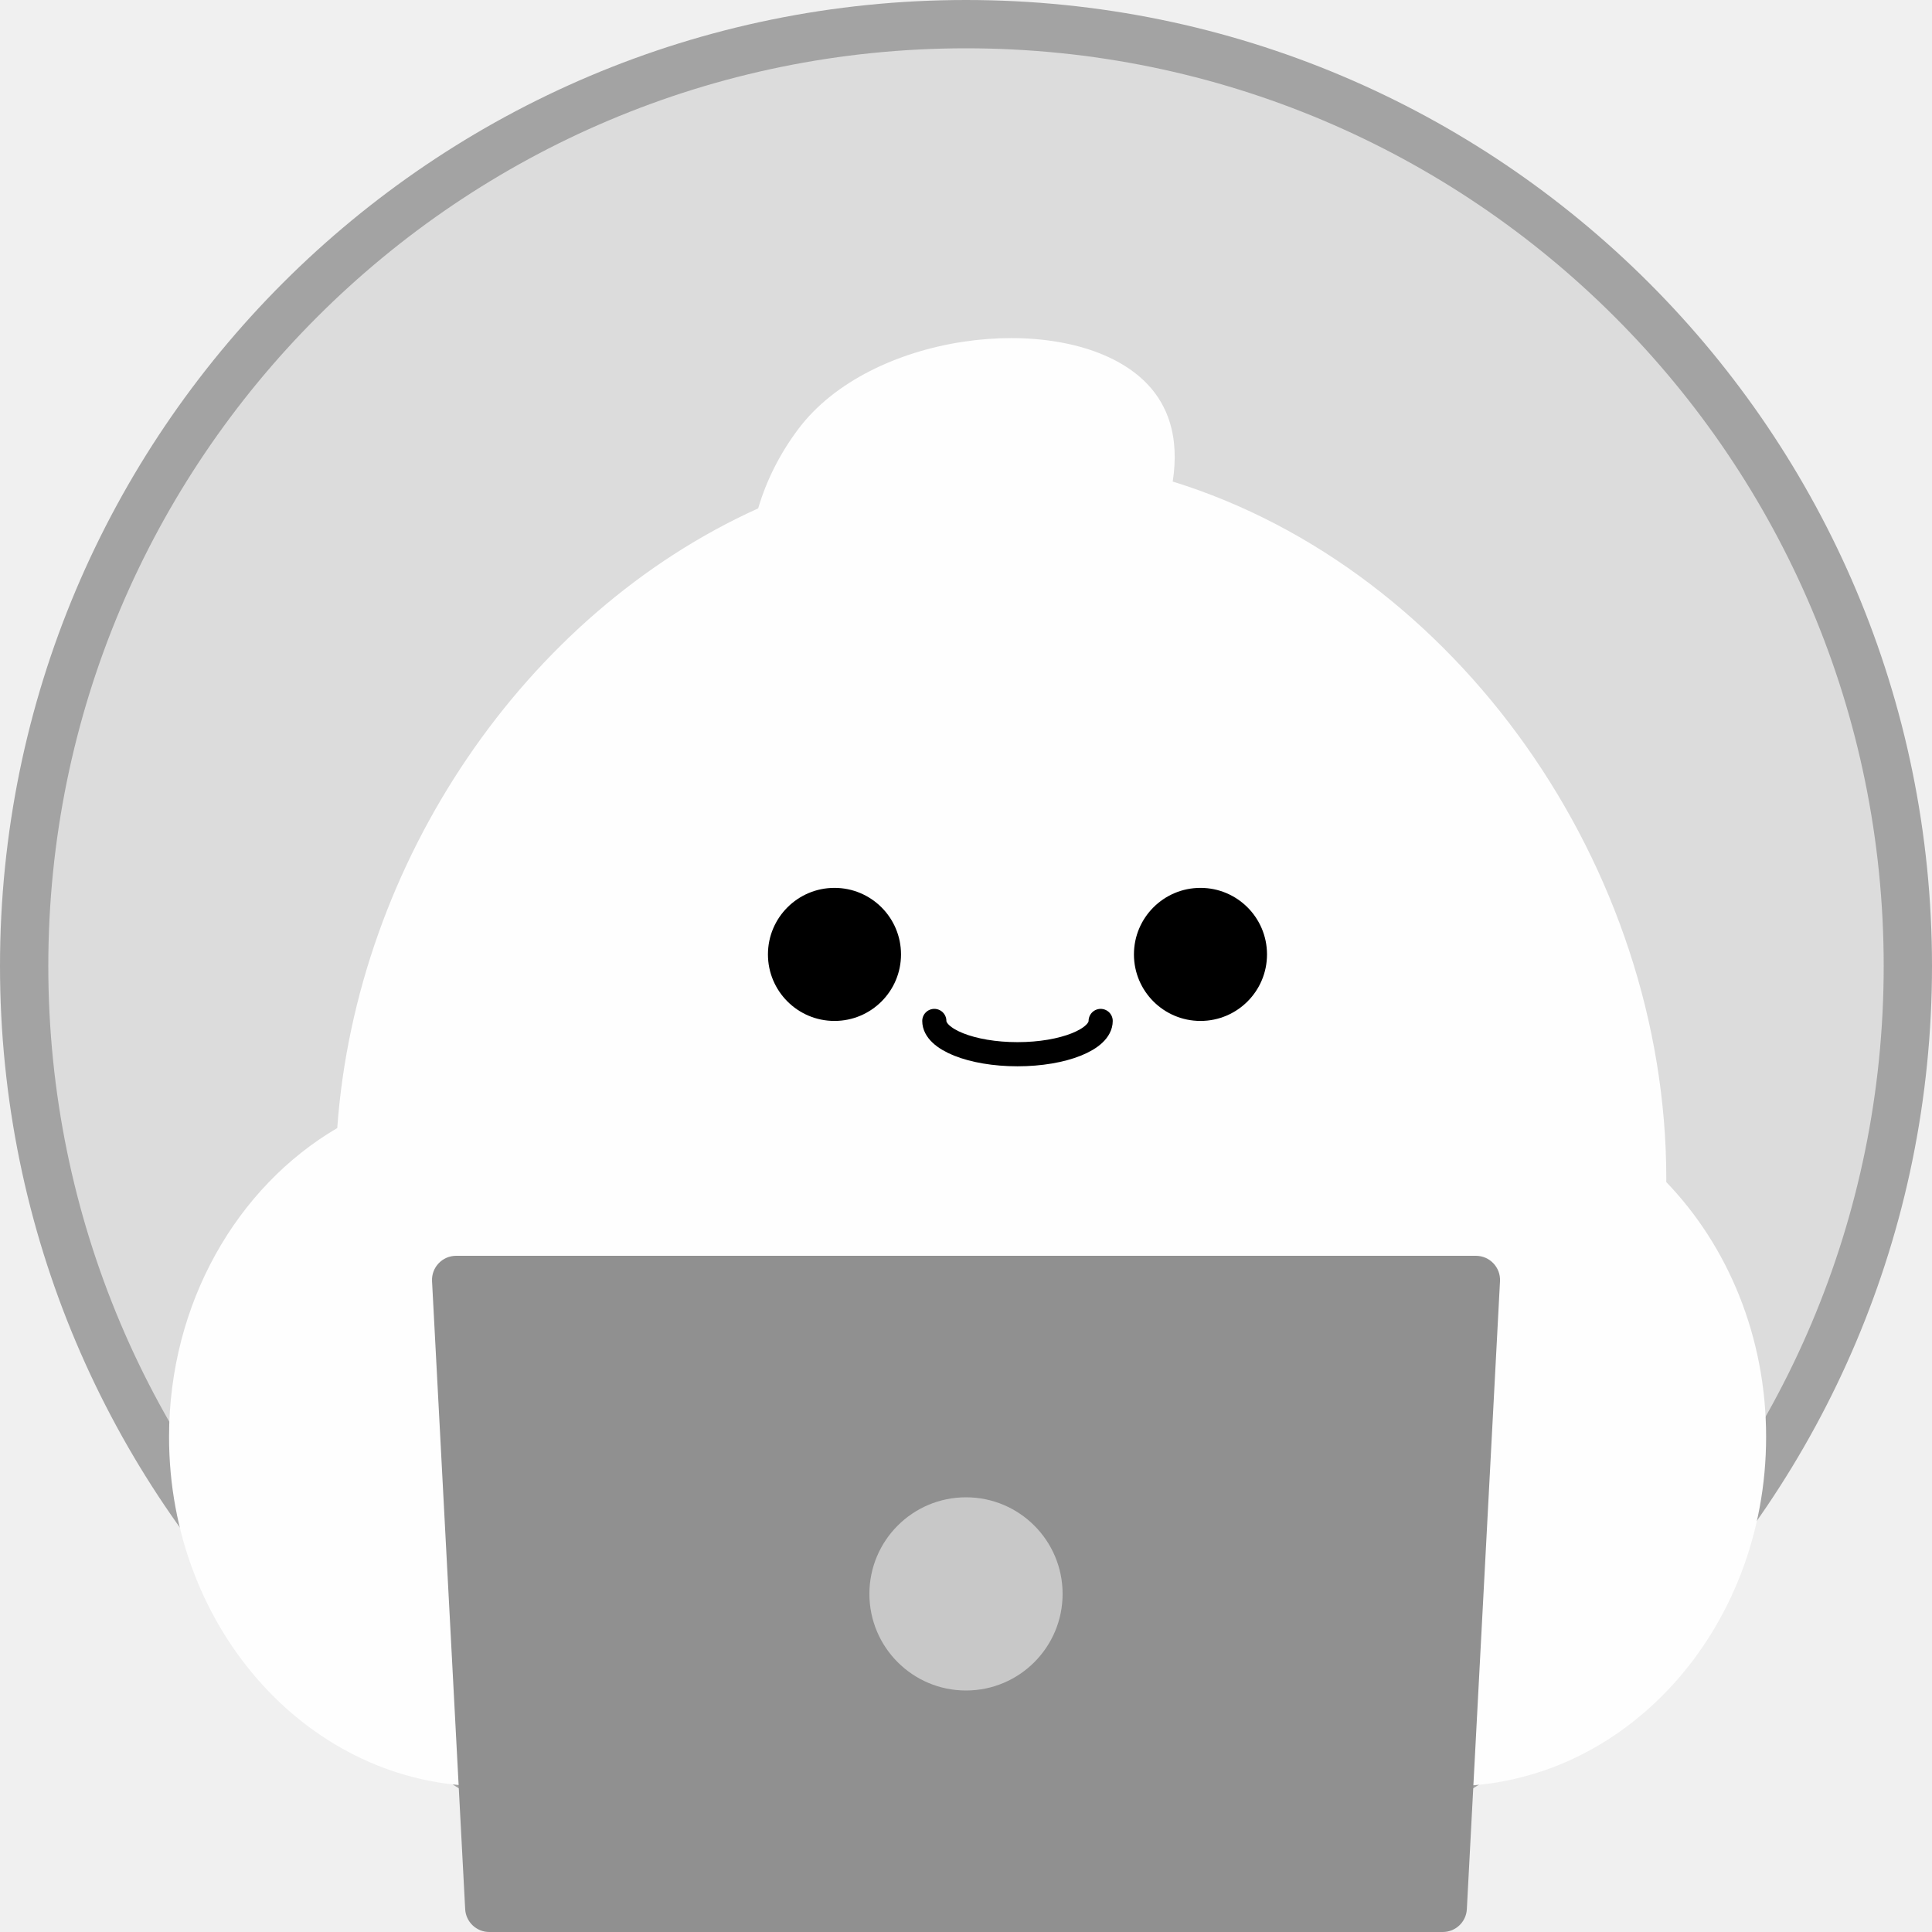
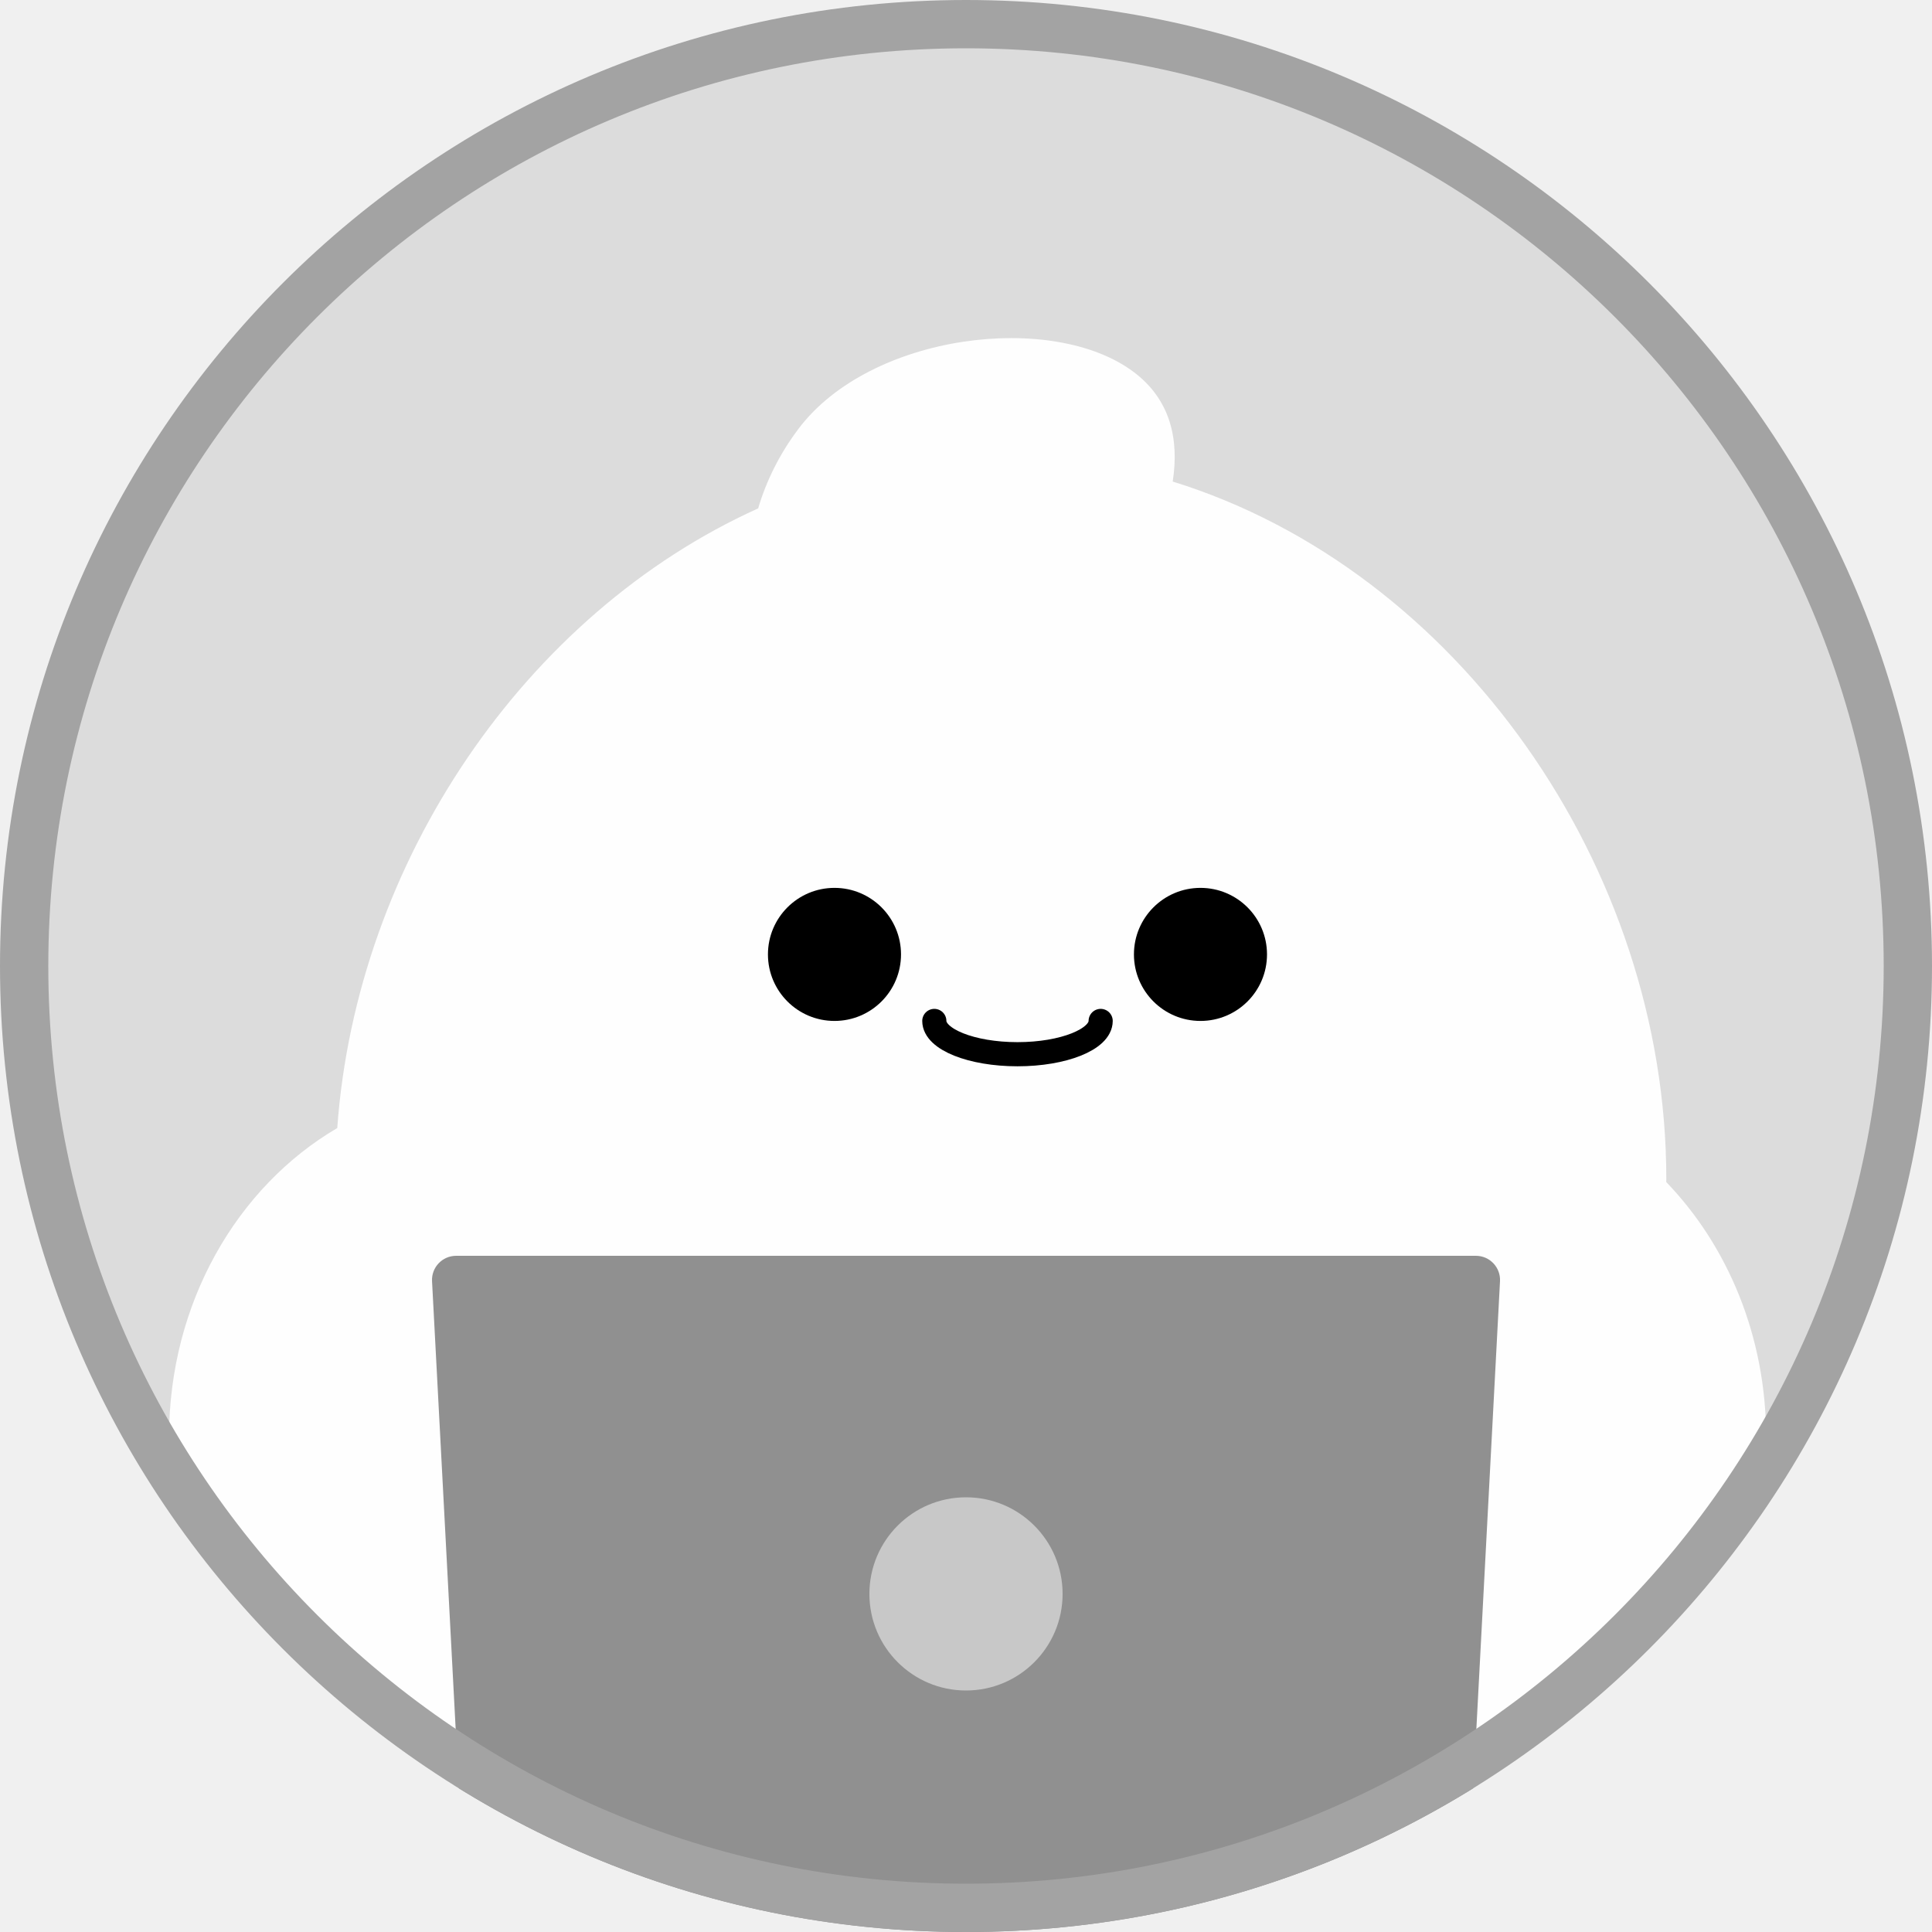
<svg xmlns="http://www.w3.org/2000/svg" width="80" height="80" viewBox="0 0 80 80" fill="none">
-   <rect x="1" y="1" width="78" height="78" rx="39" fill="#DCDCDC" />
+   <g clip-path="url(#clip0_teamproject)">
+     <rect x="1" y="1" width="78" height="78" rx="39" fill="#DCDCDC" />
+     <path d="M33.069 17.749C36.055 13.797 43.615 12.888 46.954 15.411C48.44 16.534 48.837 18.147 48.56 19.94C60.328 23.583 68.998 35.886 68.998 48.808C68.998 48.855 68.996 48.901 68.996 48.947C71.541 51.586 73.131 55.337 73.131 59.498C73.131 67.487 67.27 73.964 60.042 73.964C58.351 73.964 56.735 73.61 55.252 72.965C51.192 75.351 46.476 76.719 41.443 76.72C35.885 76.72 30.712 75.05 26.383 72.182C24.515 73.317 22.37 73.964 20.088 73.964C12.86 73.963 7 67.487 7 59.498C7 53.954 9.822 49.138 13.965 46.71C14.761 35.667 21.754 25.404 31.394 21.051C31.73 19.909 32.287 18.784 33.069 17.749Z" fill="#FEFEFE" />
+     <circle cx="34.554" cy="39.52" r="2.755" fill="black" />
+     <circle cx="49.709" cy="39.52" r="2.755" fill="black" />
+     <path d="M45.576 42.275C45.576 43.036 44.034 43.653 42.132 43.653C40.23 43.653 38.688 43.036 38.688 42.275" stroke="black" stroke-linecap="round" />
+     <path d="M17.89 53.053C17.859 52.48 18.315 52 18.888 52H61.113C61.686 52 62.142 52.48 62.112 53.053L60.739 79.053C60.712 79.584 60.273 80 59.741 80H20.26C19.729 80 19.29 79.584 19.262 79.053L17.89 53.053Z" fill="#909090" />
+     <circle cx="40" cy="66" r="4" fill="#C8C8C8" />
+   </g>
  <rect x="1" y="1" width="78" height="78" rx="39" stroke="#A3A3A3" stroke-width="2" />
-   <path d="M33.069 17.749C36.055 13.797 43.615 12.888 46.954 15.411C48.44 16.534 48.837 18.147 48.56 19.94C60.328 23.583 68.998 35.886 68.998 48.808C68.998 48.855 68.996 48.901 68.996 48.947C71.541 51.586 73.131 55.337 73.131 59.498C73.131 67.487 67.27 73.964 60.042 73.964C58.351 73.964 56.735 73.61 55.252 72.965C51.192 75.351 46.476 76.719 41.443 76.72C35.885 76.72 30.712 75.05 26.383 72.182C24.515 73.317 22.37 73.964 20.088 73.964C12.86 73.963 7 67.487 7 59.498C7 53.954 9.822 49.138 13.965 46.71C14.761 35.667 21.754 25.404 31.394 21.051C31.73 19.909 32.287 18.784 33.069 17.749Z" fill="#FEFEFE" />
-   <circle cx="34.554" cy="39.52" r="2.755" fill="black" />
-   <circle cx="49.709" cy="39.52" r="2.755" fill="black" />
-   <path d="M45.576 42.275C45.576 43.036 44.034 43.653 42.132 43.653C40.23 43.653 38.688 43.036 38.688 42.275" stroke="black" stroke-linecap="round" />
-   <path d="M17.89 53.053C17.859 52.48 18.315 52 18.888 52H61.113C61.686 52 62.142 52.48 62.112 53.053L60.739 79.053C60.712 79.584 60.273 80 59.741 80H20.26C19.729 80 19.29 79.584 19.262 79.053L17.89 53.053Z" fill="#909090" />
-   <circle cx="40" cy="66" r="4" fill="#C8C8C8" />
+   <defs>
+     <clipPath id="clip0_teamproject">
+       <rect width="80" height="80" rx="40" fill="white" />
+     </clipPath>
+   </defs>
</svg>
